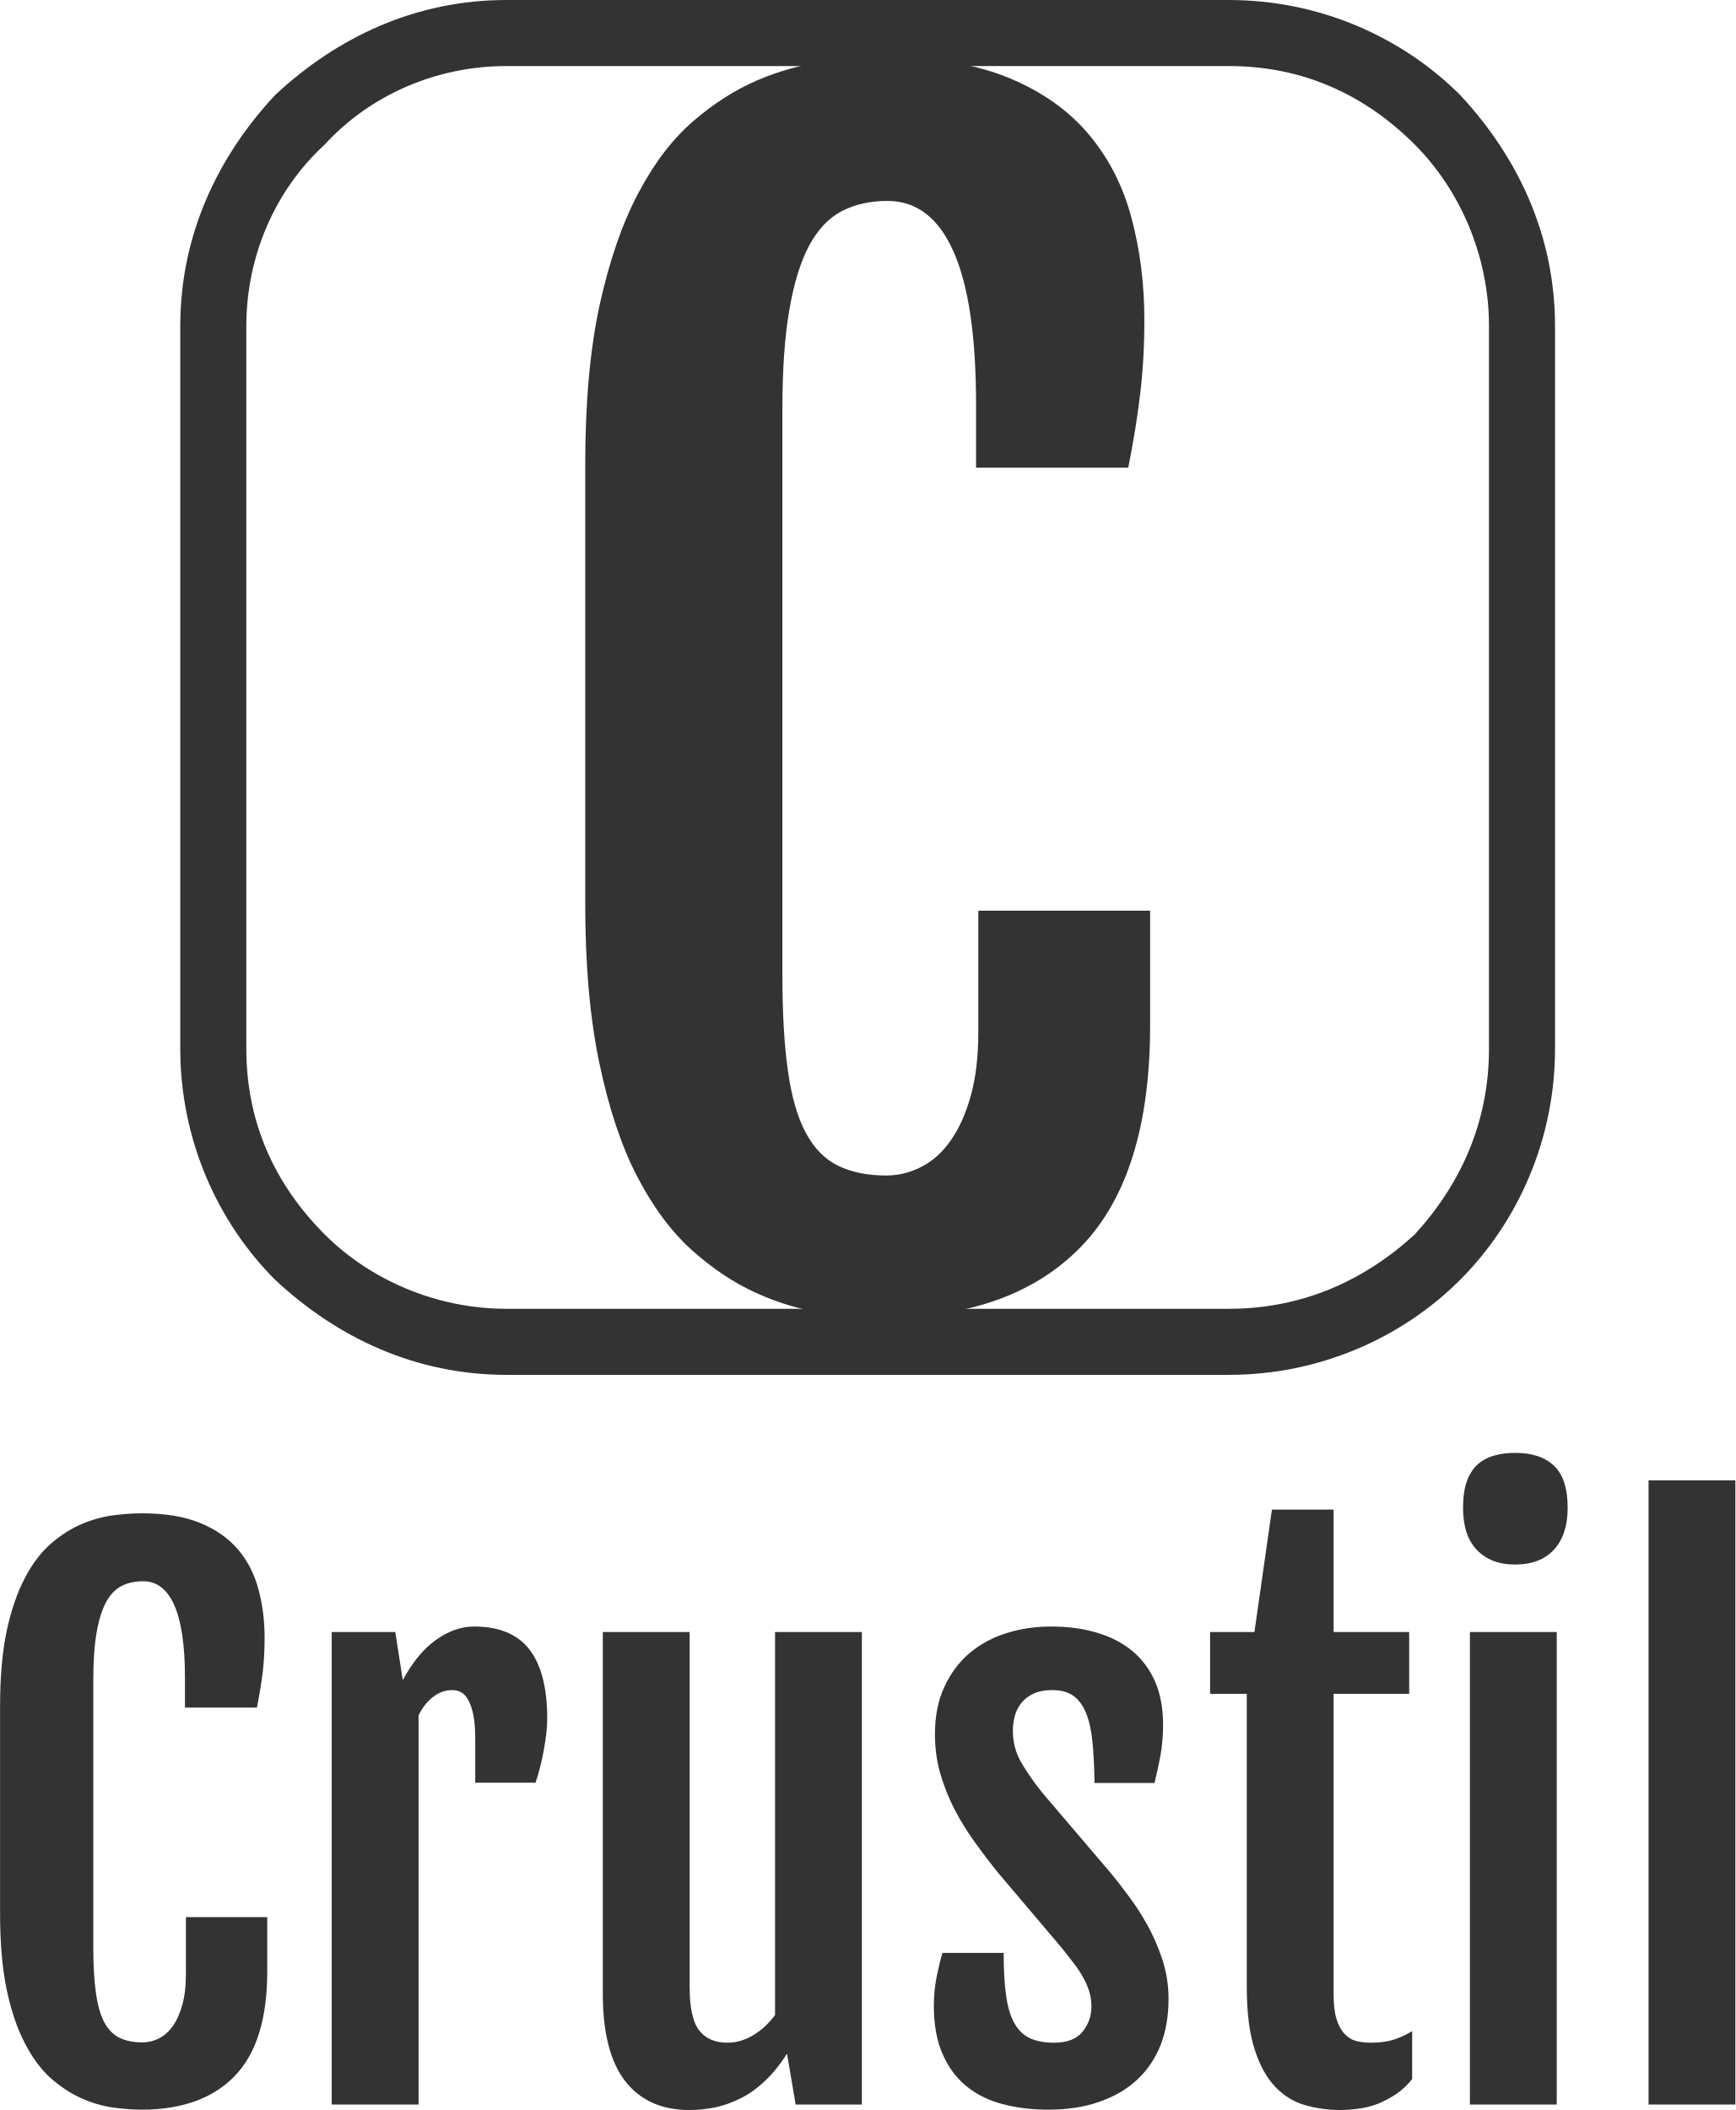
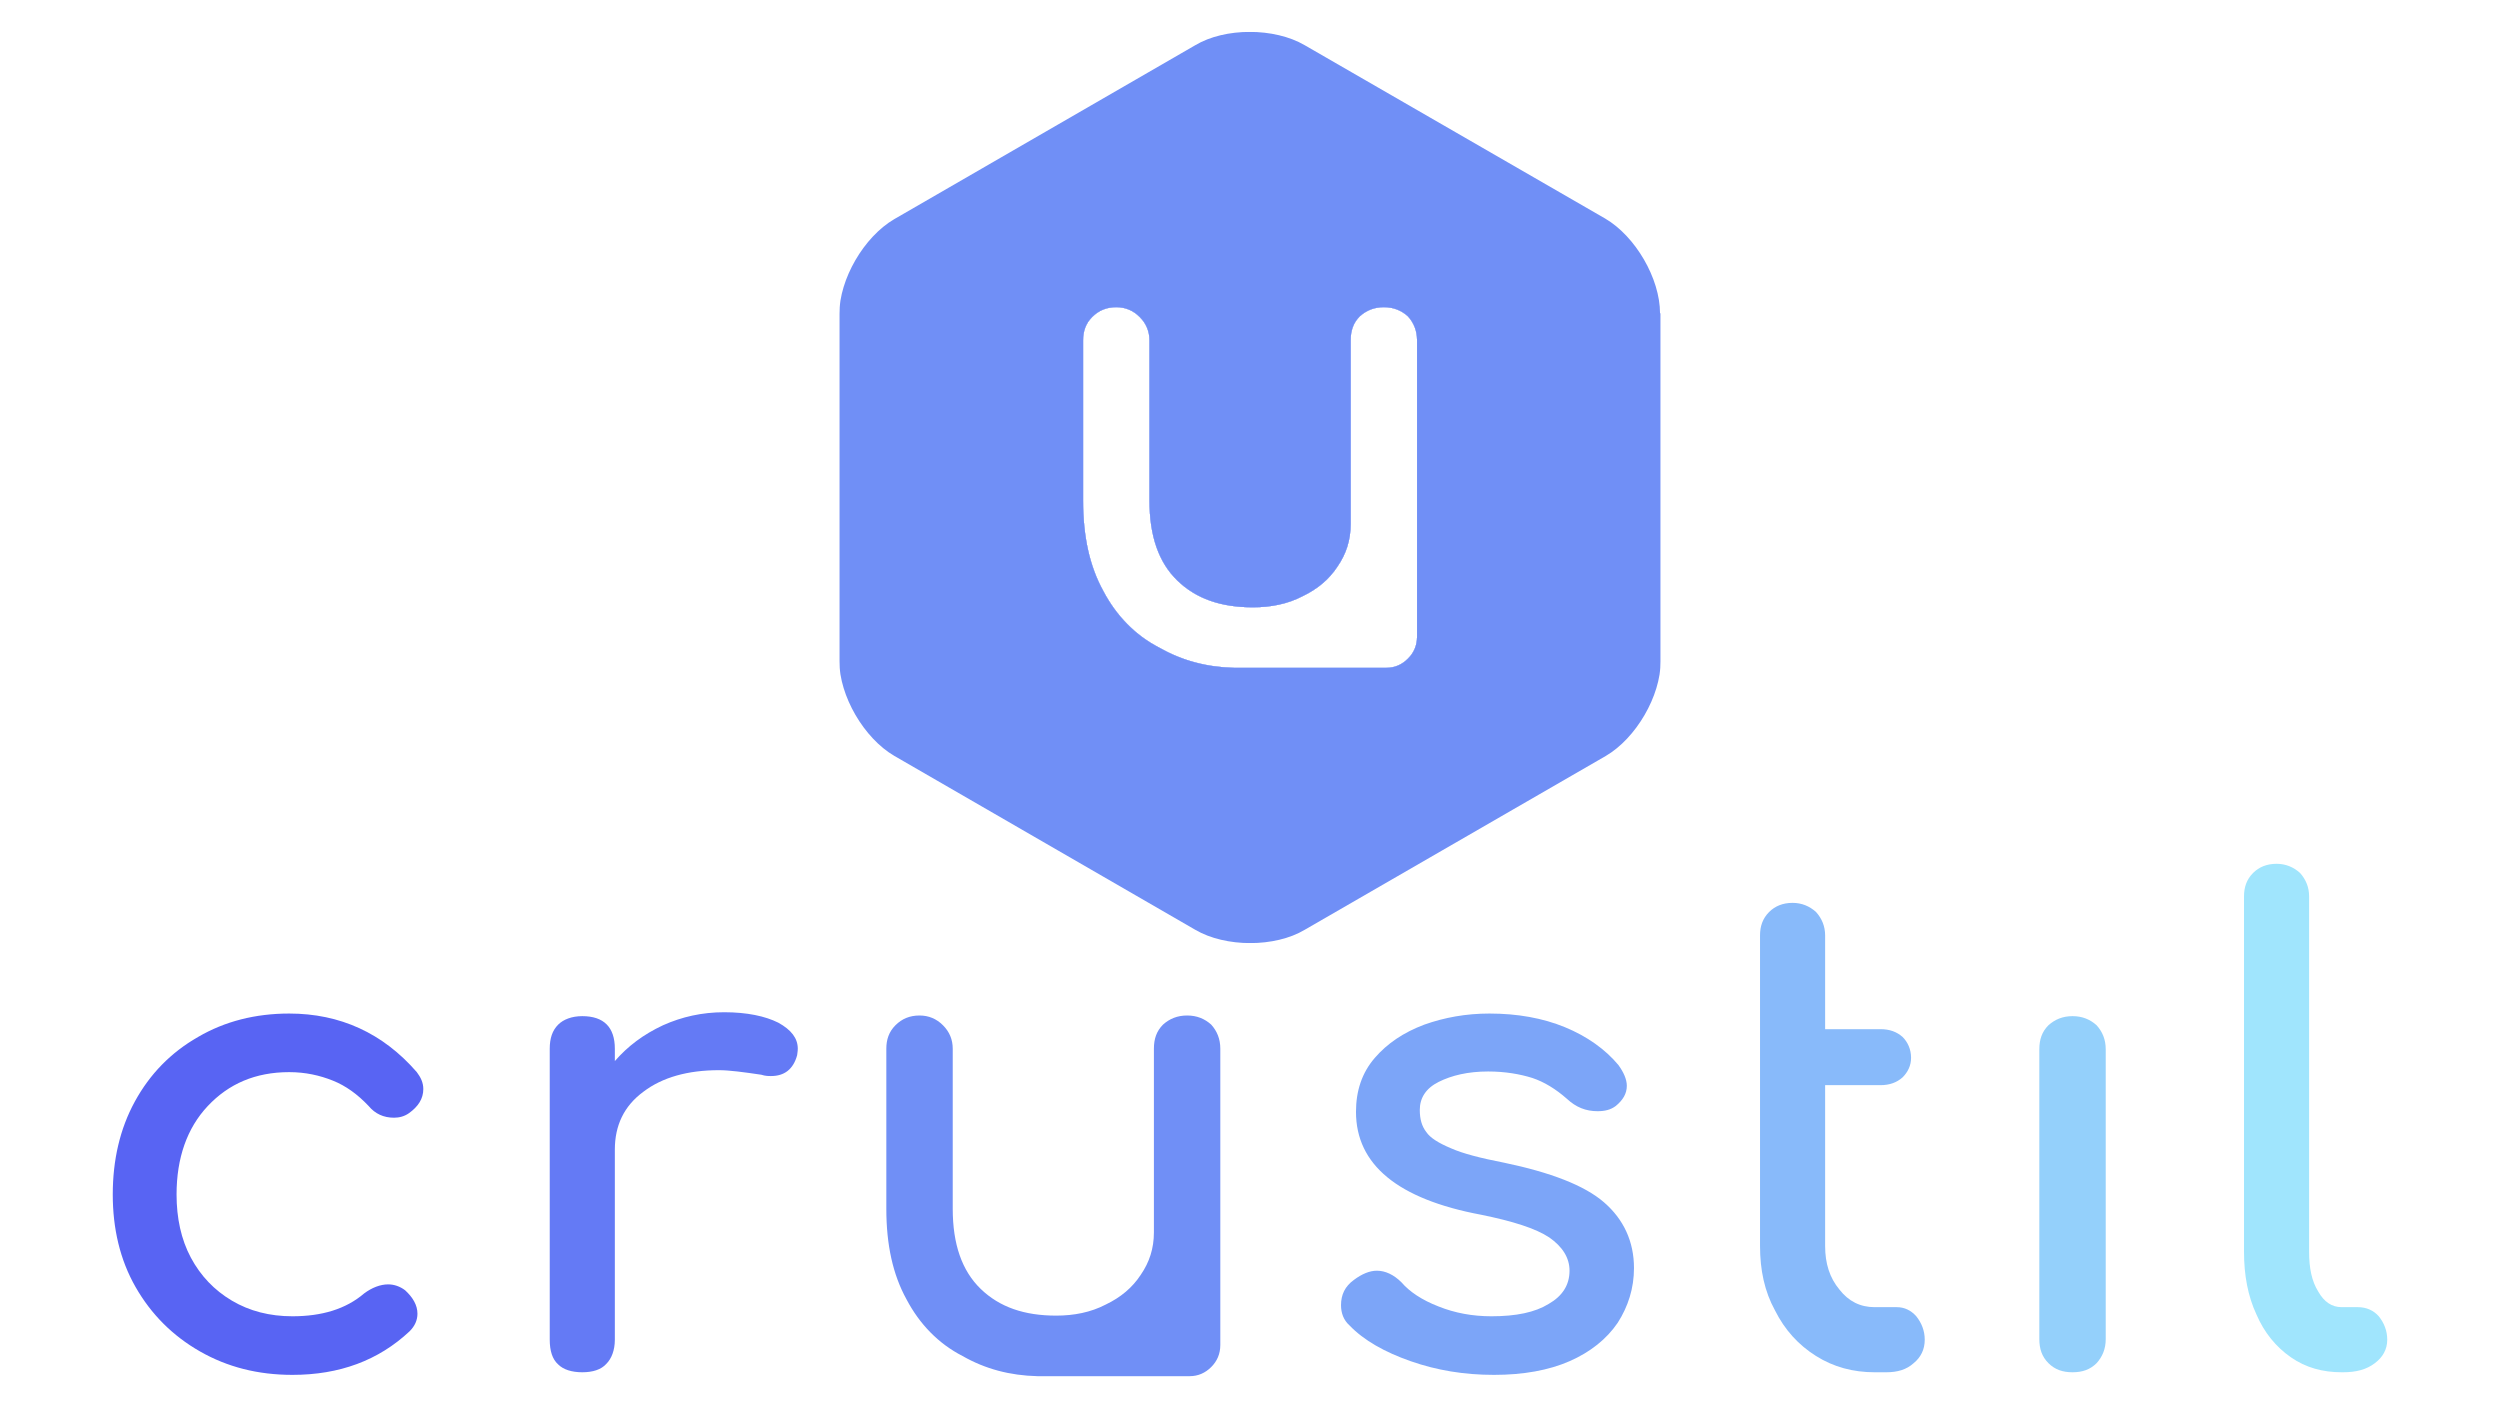
- <svg xmlns="http://www.w3.org/2000/svg" version="1.0" color-interpolation-filters="sRGB" height="auto" width="auto">
-   <g fill="#333333">
-     <g fill="#333333" transform="matrix(1,0,0,1,11.54438,0)">
-       <svg viewBox="0 0 60 60" width="88.041" height="88.041">
-         <g>
-           <g>
-             <svg xml:space="preserve" version="1.1" viewBox="0 0 333 333">
-               <g>
-                 <path d="M79 0l175 0c22,0 42,9 56,23l0 0 0 0c14,15 23,34 23,56l0 175c0,22 -9,42 -23,56l0 0 0 0c-14,14 -34,23 -56,23l-175 0c-22,0 -41,-9 -56,-23l0 0 0 0c-14,-14 -23,-34 -23,-56l0 -175c0,-22 9,-41 23,-56l0 0 0 0c15,-14 34,-23 56,-23zm175 16l-175 0c-17,0 -33,7 -44,19l0 0c-12,11 -19,27 -19,44l0 175c0,18 7,33 19,45l0 0c11,11 27,18 44,18l175 0c18,0 33,-7 45,-18l0 0c11,-12 18,-27 18,-45l0 -175c0,-17 -7,-33 -18,-44l0 0c-12,-12 -27,-19 -45,-19z">
-                 </path>
-               </g>
-             </svg>
-           </g>
-           <g>
-             <svg viewBox="0 0 27.387 61.102" width="55" height="55" x="2.5" y="2.5">
-               <path transform="translate(-3.480469 60.57422)" d="M18.07 0.53L18.07 0.53Q16.66 0.53 15.03 0.30Q13.39 0.07 11.76-0.67Q10.13-1.41 8.63-2.76Q7.14-4.11 5.99-6.33Q4.85-8.54 4.17-11.79Q3.48-15.05 3.48-19.55L3.48-19.55L3.48-40.82Q3.48-45.35 4.18-48.57Q4.89-51.79 6.05-53.98Q7.21-56.18 8.72-57.48Q10.23-58.78 11.85-59.47Q13.46-60.15 15.06-60.36Q16.66-60.57 18.04-60.57L18.04-60.57Q21.62-60.57 24.03-59.57Q26.44-58.57 27.90-56.83Q29.36-55.09 29.97-52.77Q30.59-50.45 30.59-47.85L30.59-47.85Q30.59-45.91 30.39-44.28Q30.20-42.64 29.81-40.68L29.81-40.68L22.43-40.68L22.43-43.73Q22.43-48.69 21.34-51.15Q20.25-53.61 18.14-53.61L18.14-53.61Q16.88-53.61 15.93-53.12Q14.98-52.63 14.34-51.45Q13.71-50.27 13.38-48.34Q13.04-46.41 13.04-43.52L13.04-43.52L13.04-16.10Q13.04-13.29 13.31-11.43Q13.57-9.56 14.17-8.44Q14.77-7.31 15.73-6.84Q16.70-6.36 18.07-6.36L18.07-6.36Q18.95-6.36 19.76-6.77Q20.57-7.17 21.18-8.03Q21.80-8.89 22.17-10.21Q22.54-11.53 22.54-13.32L22.54-13.32L22.54-19.20L30.87-19.20L30.87-13.64Q30.87-6.40 27.56-2.95Q24.26 0.49 18.07 0.53Z">
-               </path>
-             </svg>
-           </g>
-         </g>
-       </svg>
-     </g>
-     <g transform="translate(0,93.04124)">
-       <g>
-         <g>
-           <g>
-             <path d="M11.29 0.33L11.29 0.33Q10.42 0.33 9.39 0.19Q8.37 0.04 7.35-0.42Q6.33-0.88 5.39-1.72Q4.46-2.57 3.75-3.96Q3.03-5.34 2.60-7.37Q2.18-9.40 2.18-12.22L2.18-12.22L2.18-25.51Q2.18-28.34 2.61-30.36Q3.05-32.37 3.78-33.74Q4.50-35.11 5.45-35.93Q6.39-36.74 7.40-37.17Q8.42-37.60 9.42-37.73Q10.42-37.86 11.27-37.86L11.27-37.86Q13.51-37.86 15.02-37.23Q16.52-36.61 17.44-35.52Q18.35-34.43 18.73-32.98Q19.12-31.53 19.12-29.90L19.12-29.90Q19.12-28.70 19.00-27.67Q18.87-26.65 18.63-25.42L18.63-25.42L14.02-25.42L14.02-27.33Q14.02-30.43 13.34-31.97Q12.66-33.51 11.34-33.51L11.34-33.51Q10.55-33.51 9.95-33.20Q9.36-32.89 8.96-32.16Q8.57-31.42 8.36-30.21Q8.15-29.00 8.15-27.20L8.15-27.20L8.15-10.06Q8.15-8.31 8.32-7.14Q8.48-5.98 8.85-5.27Q9.23-4.57 9.83-4.27Q10.44-3.98 11.29-3.98L11.29-3.98Q11.84-3.98 12.35-4.23Q12.85-4.48 13.24-5.02Q13.62-5.56 13.85-6.38Q14.08-7.21 14.08-8.33L14.08-8.33L14.08-12.00L19.29-12.00L19.29-8.53Q19.29-4.00 17.23-1.85Q15.16 0.31 11.29 0.33ZM23.42 0L23.42-30.26L27.49-30.26L27.97-27.18Q28.89-28.89 30.09-29.75Q31.29-30.61 32.54-30.61L32.54-30.61Q34.94-30.61 36.08-29.14Q37.22-27.66 37.22-24.72L37.22-24.72Q37.22-24.35 37.17-23.83Q37.11-23.31 37.01-22.75Q36.91-22.19 36.77-21.63Q36.63-21.07 36.47-20.61L36.47-20.61L32.61-20.61L32.61-23.42Q32.61-24.35 32.49-24.94Q32.37-25.53 32.17-25.89Q31.97-26.26 31.71-26.40Q31.44-26.54 31.14-26.54L31.14-26.54Q30.48-26.54 29.92-26.11Q29.36-25.69 28.98-24.92L28.98-24.92L28.98 0L23.42 0ZM40.78-7.08L40.78-30.26L46.34-30.26L46.34-7.51Q46.34-5.52 46.96-4.74Q47.57-3.96 48.76-3.96L48.76-3.96Q49.59-3.96 50.38-4.42Q51.17-4.88 51.81-5.73L51.81-5.73L51.81-30.26L57.37-30.26L57.37 0L53.13 0L52.58-3.23L52.56-3.23Q51.90-2.20 51.16-1.51Q50.43-0.81 49.63-0.41Q48.82 0 47.99 0.18Q47.15 0.35 46.32 0.35L46.32 0.35Q43.66 0.35 42.22-1.49Q40.78-3.34 40.78-7.08L40.78-7.08ZM61.98-6.33L61.98-6.33Q61.98-7.32 62.17-8.24Q62.36-9.16 62.53-9.71L62.53-9.71L66.45-9.71Q66.45-8.06 66.61-6.95Q66.77-5.84 67.15-5.19Q67.52-4.53 68.15-4.24Q68.77-3.96 69.68-3.96L69.68-3.96Q70.93-3.96 71.50-4.66Q72.07-5.36 72.07-6.28L72.07-6.28Q72.07-6.77 71.94-7.21Q71.81-7.65 71.56-8.10Q71.32-8.55 70.97-9.01Q70.62-9.47 70.18-10.02L70.18-10.02L66.12-14.81Q65.32-15.80 64.59-16.82Q63.85-17.84 63.29-18.93Q62.73-20.02 62.39-21.20Q62.05-22.39 62.05-23.71L62.05-23.71Q62.05-25.47 62.66-26.76Q63.26-28.06 64.28-28.92Q65.30-29.77 66.64-30.19Q67.98-30.61 69.48-30.61L69.48-30.61Q71.13-30.61 72.44-30.21Q73.76-29.82 74.71-29.03Q75.65-28.23 76.16-27.06Q76.66-25.88 76.66-24.32L76.66-24.32Q76.66-23.27 76.48-22.28Q76.29-21.29 76.11-20.59L76.11-20.59L72.27-20.59Q72.25-22.08 72.14-23.20Q72.03-24.32 71.73-25.06Q71.43-25.80 70.92-26.17Q70.40-26.54 69.57-26.54L69.57-26.54Q68.84-26.54 68.36-26.31Q67.87-26.08 67.58-25.71Q67.28-25.33 67.16-24.87Q67.04-24.41 67.04-23.93L67.04-23.93Q67.04-22.87 67.54-21.97Q68.05-21.07 68.88-20.02L68.88-20.02L73.32-14.81Q73.81-14.22 74.44-13.37Q75.08-12.52 75.65-11.50Q76.22-10.48 76.62-9.27Q77.01-8.06 77.01-6.75L77.01-6.75Q77.01-5.14 76.51-3.83Q76.00-2.53 75.01-1.60Q74.03-0.68 72.59-0.18Q71.15 0.33 69.30 0.33L69.30 0.33Q67.79 0.33 66.45-0.01Q65.10-0.35 64.12-1.13Q63.13-1.91 62.56-3.19Q61.98-4.46 61.98-6.33ZM82.02-7.54L82.02-26.30L79.67-26.30L79.67-30.26L82.51-30.26L83.63-38.10L87.58-38.10L87.58-30.26L92.42-30.26L92.42-26.30L87.58-26.30L87.58-7.05Q87.58-6.06 87.77-5.46Q87.96-4.86 88.29-4.52Q88.62-4.17 89.06-4.06Q89.49-3.96 89.98-3.96L89.98-3.96Q90.79-3.96 91.42-4.15Q92.04-4.35 92.61-4.70L92.61-4.70L92.61-1.63Q92.13-1.03 91.57-0.66Q91.01-0.29 90.42-0.05Q89.82 0.18 89.21 0.26Q88.59 0.35 88.00 0.35L88.00 0.35Q86.84 0.35 85.76 0.04Q84.68-0.26 83.85-1.13Q83.01-2.00 82.52-3.54Q82.02-5.08 82.02-7.54L82.02-7.54ZM99.18-34.58L99.18-34.58Q97.65-34.58 96.76-35.51Q95.87-36.43 95.87-38.21L95.87-38.21Q95.87-39.20 96.10-39.87Q96.33-40.54 96.76-40.95Q97.19-41.35 97.80-41.54Q98.42-41.73 99.21-41.73L99.21-41.73Q100.85-41.73 101.71-40.89Q102.57-40.06 102.57-38.21L102.57-38.21Q102.57-36.50 101.70-35.54Q100.83-34.58 99.18-34.58ZM96.31 0L96.31-30.26L101.87-30.26L101.87 0L96.31 0ZM107.75 0L107.75-39.97L113.31-39.97L113.31 0L107.75 0Z" transform="translate(-2.175293, 41.72607)" />
-           </g>
-         </g>
+ <svg xmlns="http://www.w3.org/2000/svg" version="1.1" x="0px" y="0px" viewBox="0 0 1920 1080" style="enable-background:new 0 0 1920 1080;" xml:space="preserve">
+   <style type="text/css">
+ 	.st0{fill:#A0E5FD;}
+ 	.st1{fill:#5864F3;}
+ 	.st2{fill:#647AF5;}
+ 	.st3{fill:#708FF6;}
+ 	.st4{fill:#7CA5F8;}
+ 	.st5{fill:#88BAFA;}
+ 	.st6{fill:#94D0FB;}
+ 	.st7{filter:url(#Adobe_OpacityMaskFilter);}
+ 	.st8{fill:#FCFCFC;}
+ 	.st9{mask:url(#SVGID_1_);fill:#708FF6;}
+ </style>
+   <g id="crustil">
+     <path id="path370236" class="st0" d="M1730.4,670.4c-5,5-7,11-7,18v273c0,18,3,34,9.5,48c6,14,15,25,26.5,33   c11.5,8,24.5,11.5,39,11.5h1c10,0,18-2,24.5-7c6-4.5,9.5-10.5,9.5-18c0-7-2.5-13-6.5-18c-4-4.5-9.5-7-16-7h-12.5   c-7.5,0-13.5-4-18-12c-5-8-7-18-7-30.5v-273c0-7-2.5-13-7-18c-5-4.5-11-7-18-7C1740.9,663.4,1734.9,665.9,1730.4,670.4   L1730.4,670.4z" />
+     <path id="path370224" class="st1" d="M320.1,823.4c-26-30-59-45-98-45c-26,0-49.5,6-70,18c-21,12-37,28.5-48.5,49.5   c-11.5,21-17,45-17,71.5c0,26,5.5,50,17.5,71s28.5,37.5,49.5,49.5c21,12,44.5,18,71,18c36,0,66-11,90-33.5c4-4,6-8.5,6-13.5   c0-6.5-3.5-12.5-9.5-18c-4-3-8.5-4.5-13-4.5c-6,0-12.5,2.5-18.5,7c-14,12-32.5,17.5-55,17.5c-17.5,0-33-4-46.5-12   c-13.5-8-24-19-31.5-33c-7.5-14-11-30.5-11-48.5c0-28,8-51,24-68s36.5-26,62.5-26c12.5,0,23.5,2.5,33.5,6.5c10,4,19,10.5,27.5,19.5   c5,6,11.5,9,19.5,9c4,0,8-1,11.5-3.5c7-5,11-11,11-18.5C325.1,831.4,323.1,827.4,320.1,823.4z" />
+     <path id="path370226" class="st2" d="M597.7,785.4c-10-5-24-8-41.5-8c-17,0-32.5,3.5-47,10c-15,7-27,16-37,27.5v-9.5   c0-16.5-8.5-25-25-25c-8,0-14.5,2.5-18.5,6.5c-4.5,4.5-6.5,10.5-6.5,18.5v223.5c0,8.5,2,15,6.5,19c4,4,10.5,6,18.5,6   c8,0,14.5-2,18.5-6.5c4-4,6.5-10.5,6.5-18.5v-146c0-18.5,7-33.5,22-44.5c14.5-11,34-16.5,58-16.5c8,0,19,1.5,32.5,3.5   c3,1,5.5,1,7.5,1c10,0,17-5,20-16c0-1,0.5-2.5,0.5-5C612.7,797.4,607.7,790.9,597.7,785.4L597.7,785.4z" />
+     <path id="path370228" class="st3" d="M937.2,1028.4v-223c0-7.5-2.5-13.5-7-18.5c-5-4.5-11-7-18.5-7c-7.5,0-13.5,2.5-18.5,7   c-5,5-7,11-7,18.5v141c0,12.5-3.5,23-10,32.5c-6.5,10-15.5,17.5-27,23c-11.5,6-24.5,8.5-38,8.5c-24.5,0-43.5-6.5-58-20.5   c-14.5-14-21.5-34.5-21.5-61.5v-123c0-7-2.5-13-7.5-18c-5-5-11-7.5-18-7.5c-7.5,0-13.5,2.5-18.5,7.5c-5,5-7,11-7,18v123   c0,27.5,5,50.5,15.5,69.5c10,19,24.5,34,43,43.5c17.5,10,36.5,15,57.5,15.5c1,0,39.5,0,117,0c6.5,0,12-2.5,16.5-7   c4.5-4.5,7-10,7-17V1028.4z" />
+     <path id="path370230" class="st4" d="M1201.9,788.9c-17-7-36.5-10.5-58-10.5c-18,0-34.5,3-50,8.5c-16,6-28.5,14.5-38,25.5   c-10,11.5-14.5,25.5-14.5,41.5c0,40.5,32,67,96,79c24.5,5,42,10.5,52.5,17.5c10,7,15.5,15.5,15.5,25.5c0,11-5.5,19.5-16,25.5   c-10.5,6.5-25,9.5-44,9.5c-14.5,0-28-2.5-40.5-7.5c-13-5-22.5-11.5-28.5-18.5c-6-6-12.5-9-19-9c-5.5,0-11.5,2.5-17.5,7   c-7,5-10,11.5-10,19.5c0,6,2,11.5,6.5,15.5c11,11.5,27,20.5,47,27.5s41,10.5,64,10.5c22.5,0,42-3.5,58-10.5s28.5-17,37-29.5   c8-12.5,12.5-26.5,12.5-42c0-20.5-8-37.5-23-50.5c-15-13-41-23-77-30.5c-18-3.5-31.5-7-40.5-11c-9.5-4-16-8-19-12.5   c-3.5-4.5-5-10-5-17c0-9,4.5-16.5,14.5-21.5s22.5-8,38-8c13,0,24.5,2,34,5c9,3,18,8.5,26.5,16c7,6.5,14.5,9.5,23.5,9.5   c5.5,0,10-1,14-4c5.5-4.5,8.5-9.5,8.5-15.5c0-5-2.5-10.5-6.5-16C1232.9,805.9,1218.9,795.9,1201.9,788.9L1201.9,788.9z" />
+     <path id="path370232" class="st5" d="M1351.7,790.4v43v123.5c0,18.5,3.5,35,11.5,49.5c7.5,15,18,26.5,31.5,35   c13.5,8.5,28.5,12.5,45,12.5h9c8.5,0,15.5-2,21-7c5.5-4.5,8.5-10.5,8.5-18c0-7-2.5-13-6.5-18c-4-4.5-9-7-15-7h-17   c-11,0-20-4.5-27-13.5c-7.5-9-11-20-11-33.5V833.4h42.5c7,0,12.5-2,17-6c4-4,6.5-9,6.5-15c0-6.5-2.5-12-6.5-16c-4.5-4-10-6-17-6   h-42.5v-72c0-7-2.5-13-7-18c-5-4.5-11-7-18-7c-7.5,0-13.5,2.5-18,7c-5,5-7,11-7,18L1351.7,790.4z" />
+     <path id="path370234" class="st6" d="M1573.2,787.4c-5,5-7,11-7,18.5v222.5c0,7.5,2,13.5,7,18.5c5,5,11,7,18.5,7   c7.5,0,13.5-2,18.5-7c4.5-5,7-11,7-18.5V805.9c0-7.5-2.5-13.5-7-18.5c-5-4.5-11-7-18.5-7C1584.2,780.4,1578.2,782.9,1573.2,787.4z" />
+   </g>
+   <g id="logo">
+     <defs>
+       <filter id="Adobe_OpacityMaskFilter" filterUnits="userSpaceOnUse" x="644.6" y="24.5" width="630.8" height="699.8">
+         <feColorMatrix type="matrix" values="-1 0 0 0 1  0 -1 0 0 1  0 0 -1 0 1  0 0 0 1 0" color-interpolation-filters="sRGB" result="source" />
+         <feFlood style="flood-color:white;flood-opacity:1" result="back" />
+         <feBlend in="source" in2="back" mode="normal" />
+       </filter>
+     </defs>
+     <mask maskUnits="userSpaceOnUse" x="644.6" y="24.5" width="630.8" height="699.8" id="SVGID_1_">
+       <g class="st7">
+         <path id="path370228_00000035506090144431105700000004506929448858701697_" class="st8" d="M1088.3,484.4v-223     c0-7.5-2.5-13.5-7-18.5c-5-4.5-11-7-18.5-7s-13.5,2.5-18.5,7c-5,5-7,11-7,18.5v141c0,12.5-3.5,23-10,32.5     c-6.5,10-15.5,17.5-27,23c-11.5,6-24.5,8.5-38,8.5c-24.5,0-43.5-6.5-58-20.5c-14.5-14-21.5-34.5-21.5-61.5v-123     c0-7-2.5-13-7.5-18c-5-5-11-7.5-18-7.5c-7.5,0-13.5,2.5-18.5,7.5c-5,5-7,11-7,18v123c0,27.5,5,50.5,15.5,69.5     c10,19,24.5,34,43,43.5c17.5,10,36.5,15,57.5,15.5c1,0,39.5,0,117,0c6.5,0,12-2.5,16.5-7c4.5-4.5,7-10,7-17V484.4z" />
      </g>
-     </g>
+     </mask>
+     <path class="st9" d="M1274.9,240.6c0-26.7-18.9-59.2-42.2-72.8L1002,34.7c-23.3-13.6-61.2-13.6-84,0L686.8,168.3   c-23.3,13.6-42.2,46.1-42.2,72.8v266.6c0,26.7,18.9,59.2,42.2,72.8L918,714.1c23.3,13.6,61.2,13.6,84,0l231.2-133.5   c23.3-13.6,42.2-46.1,42.2-72.8V240.6H1274.9z" />
  </g>
</svg>
